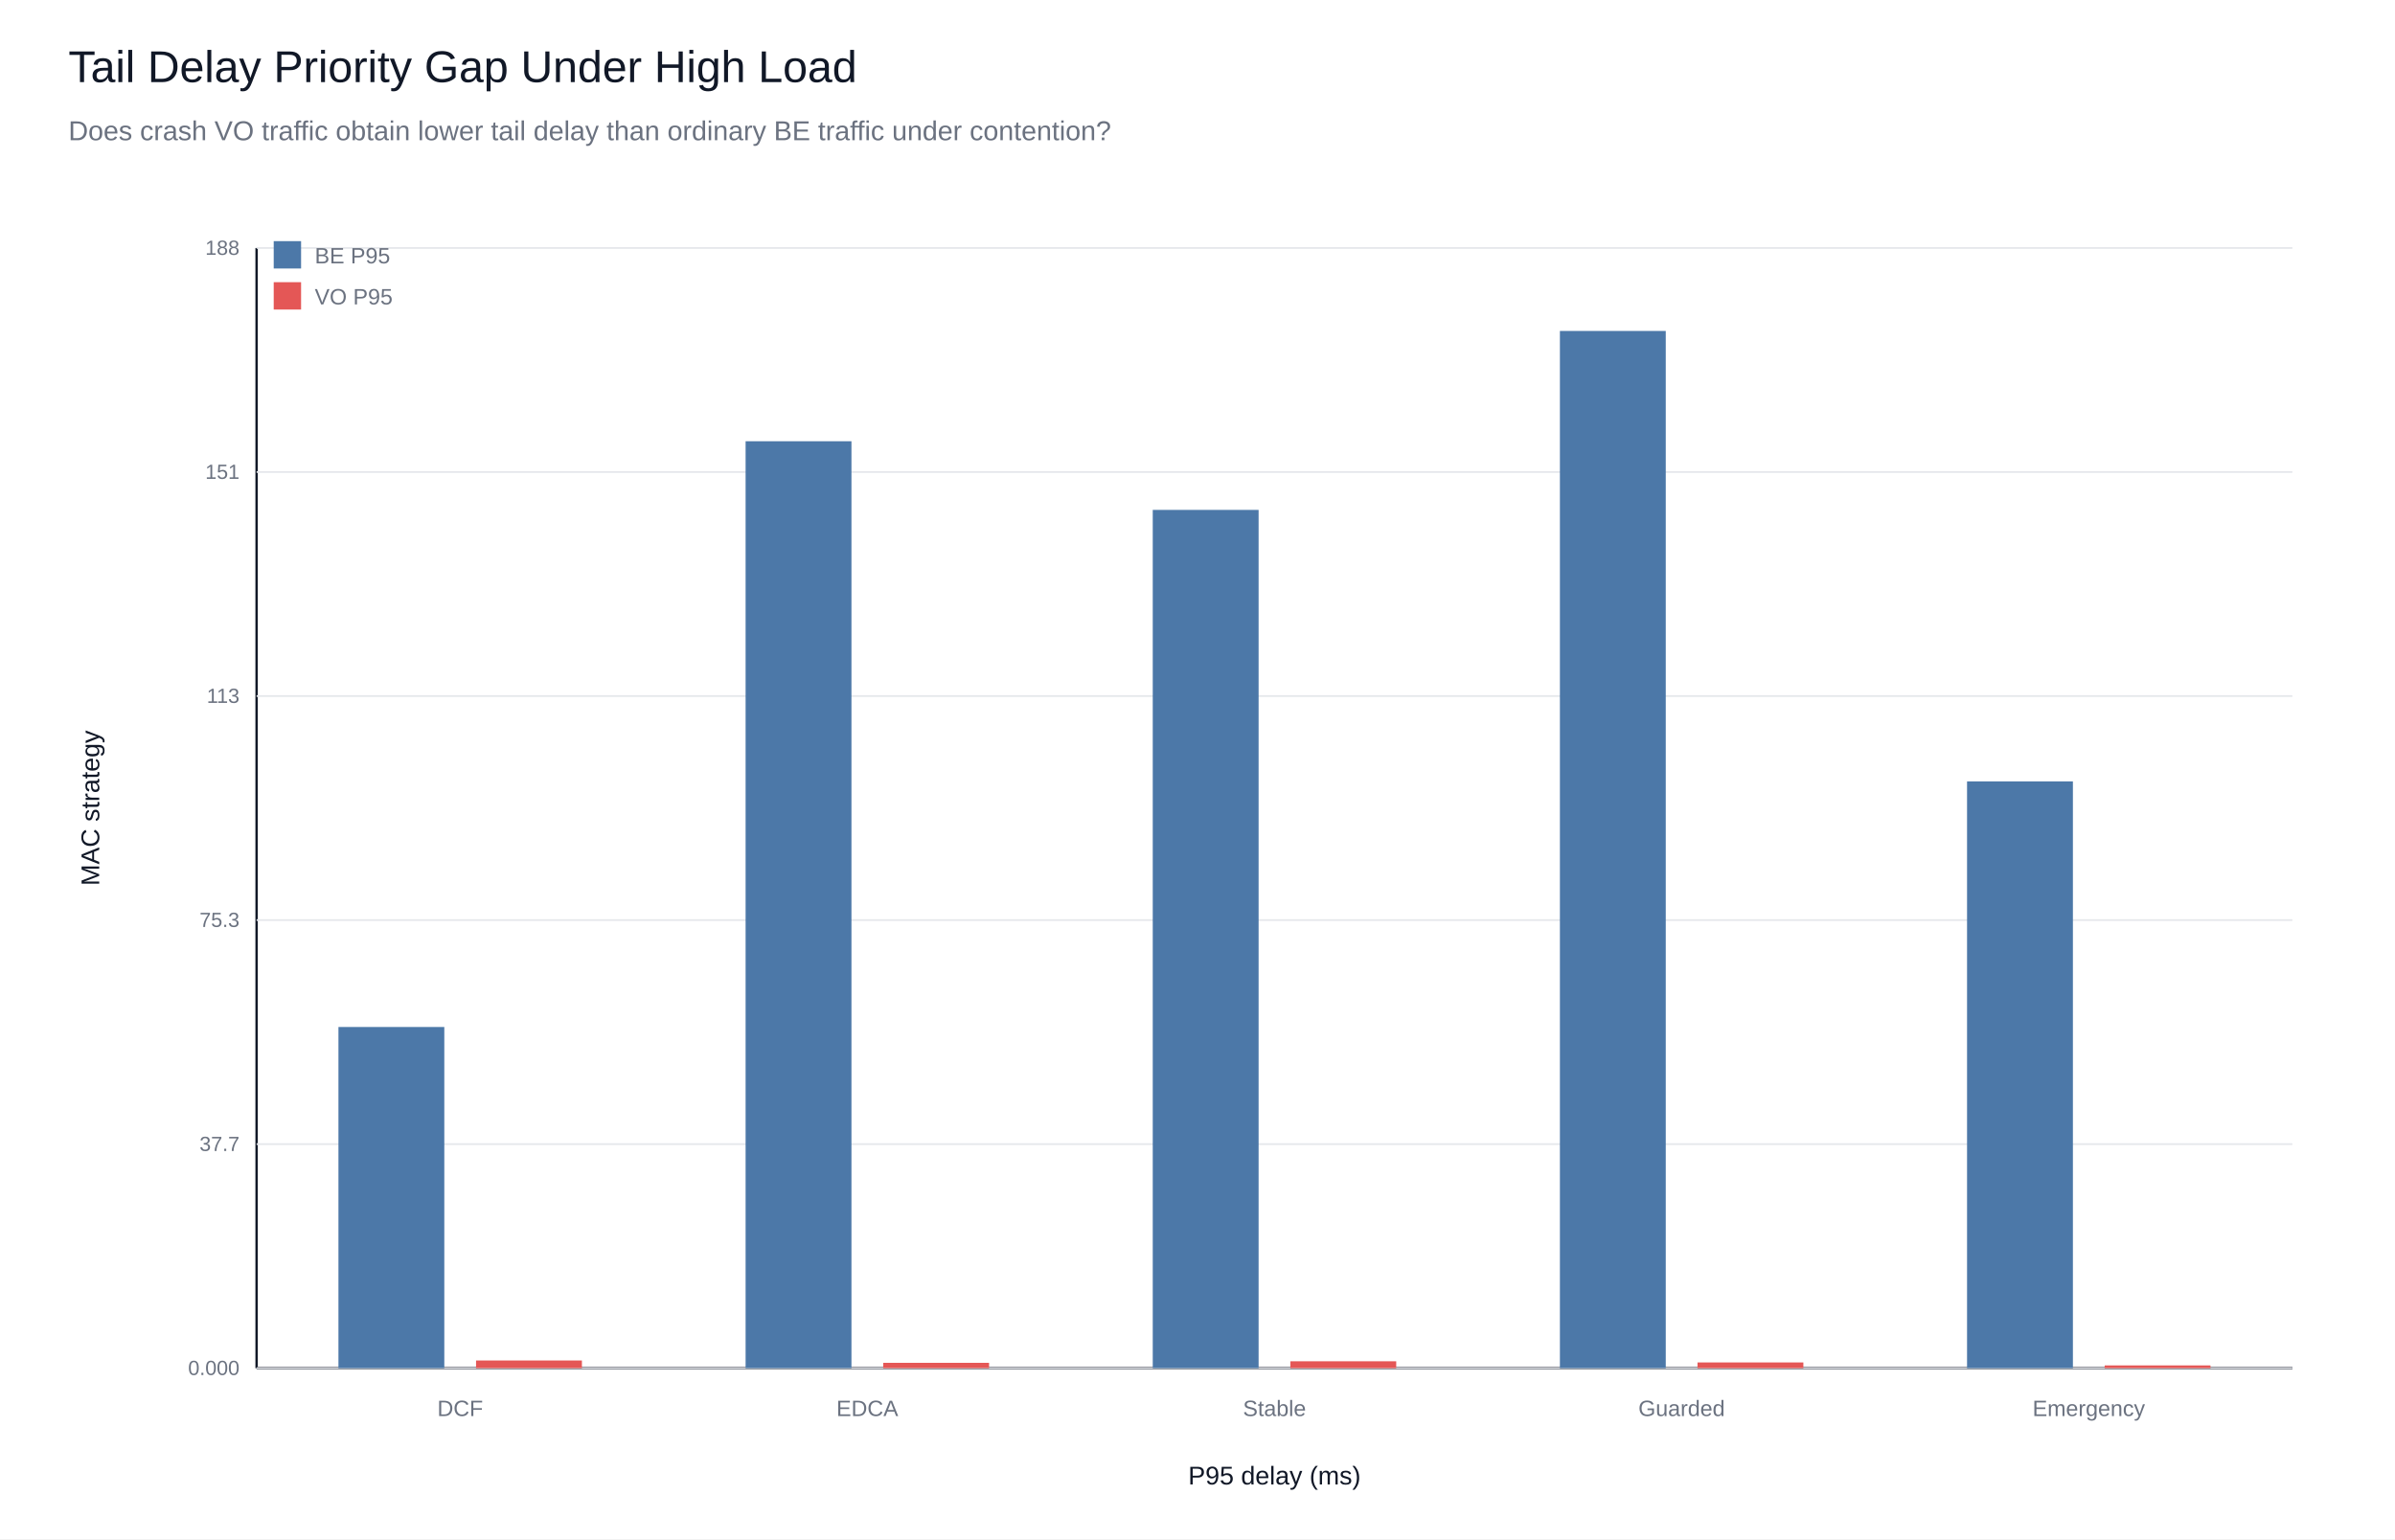
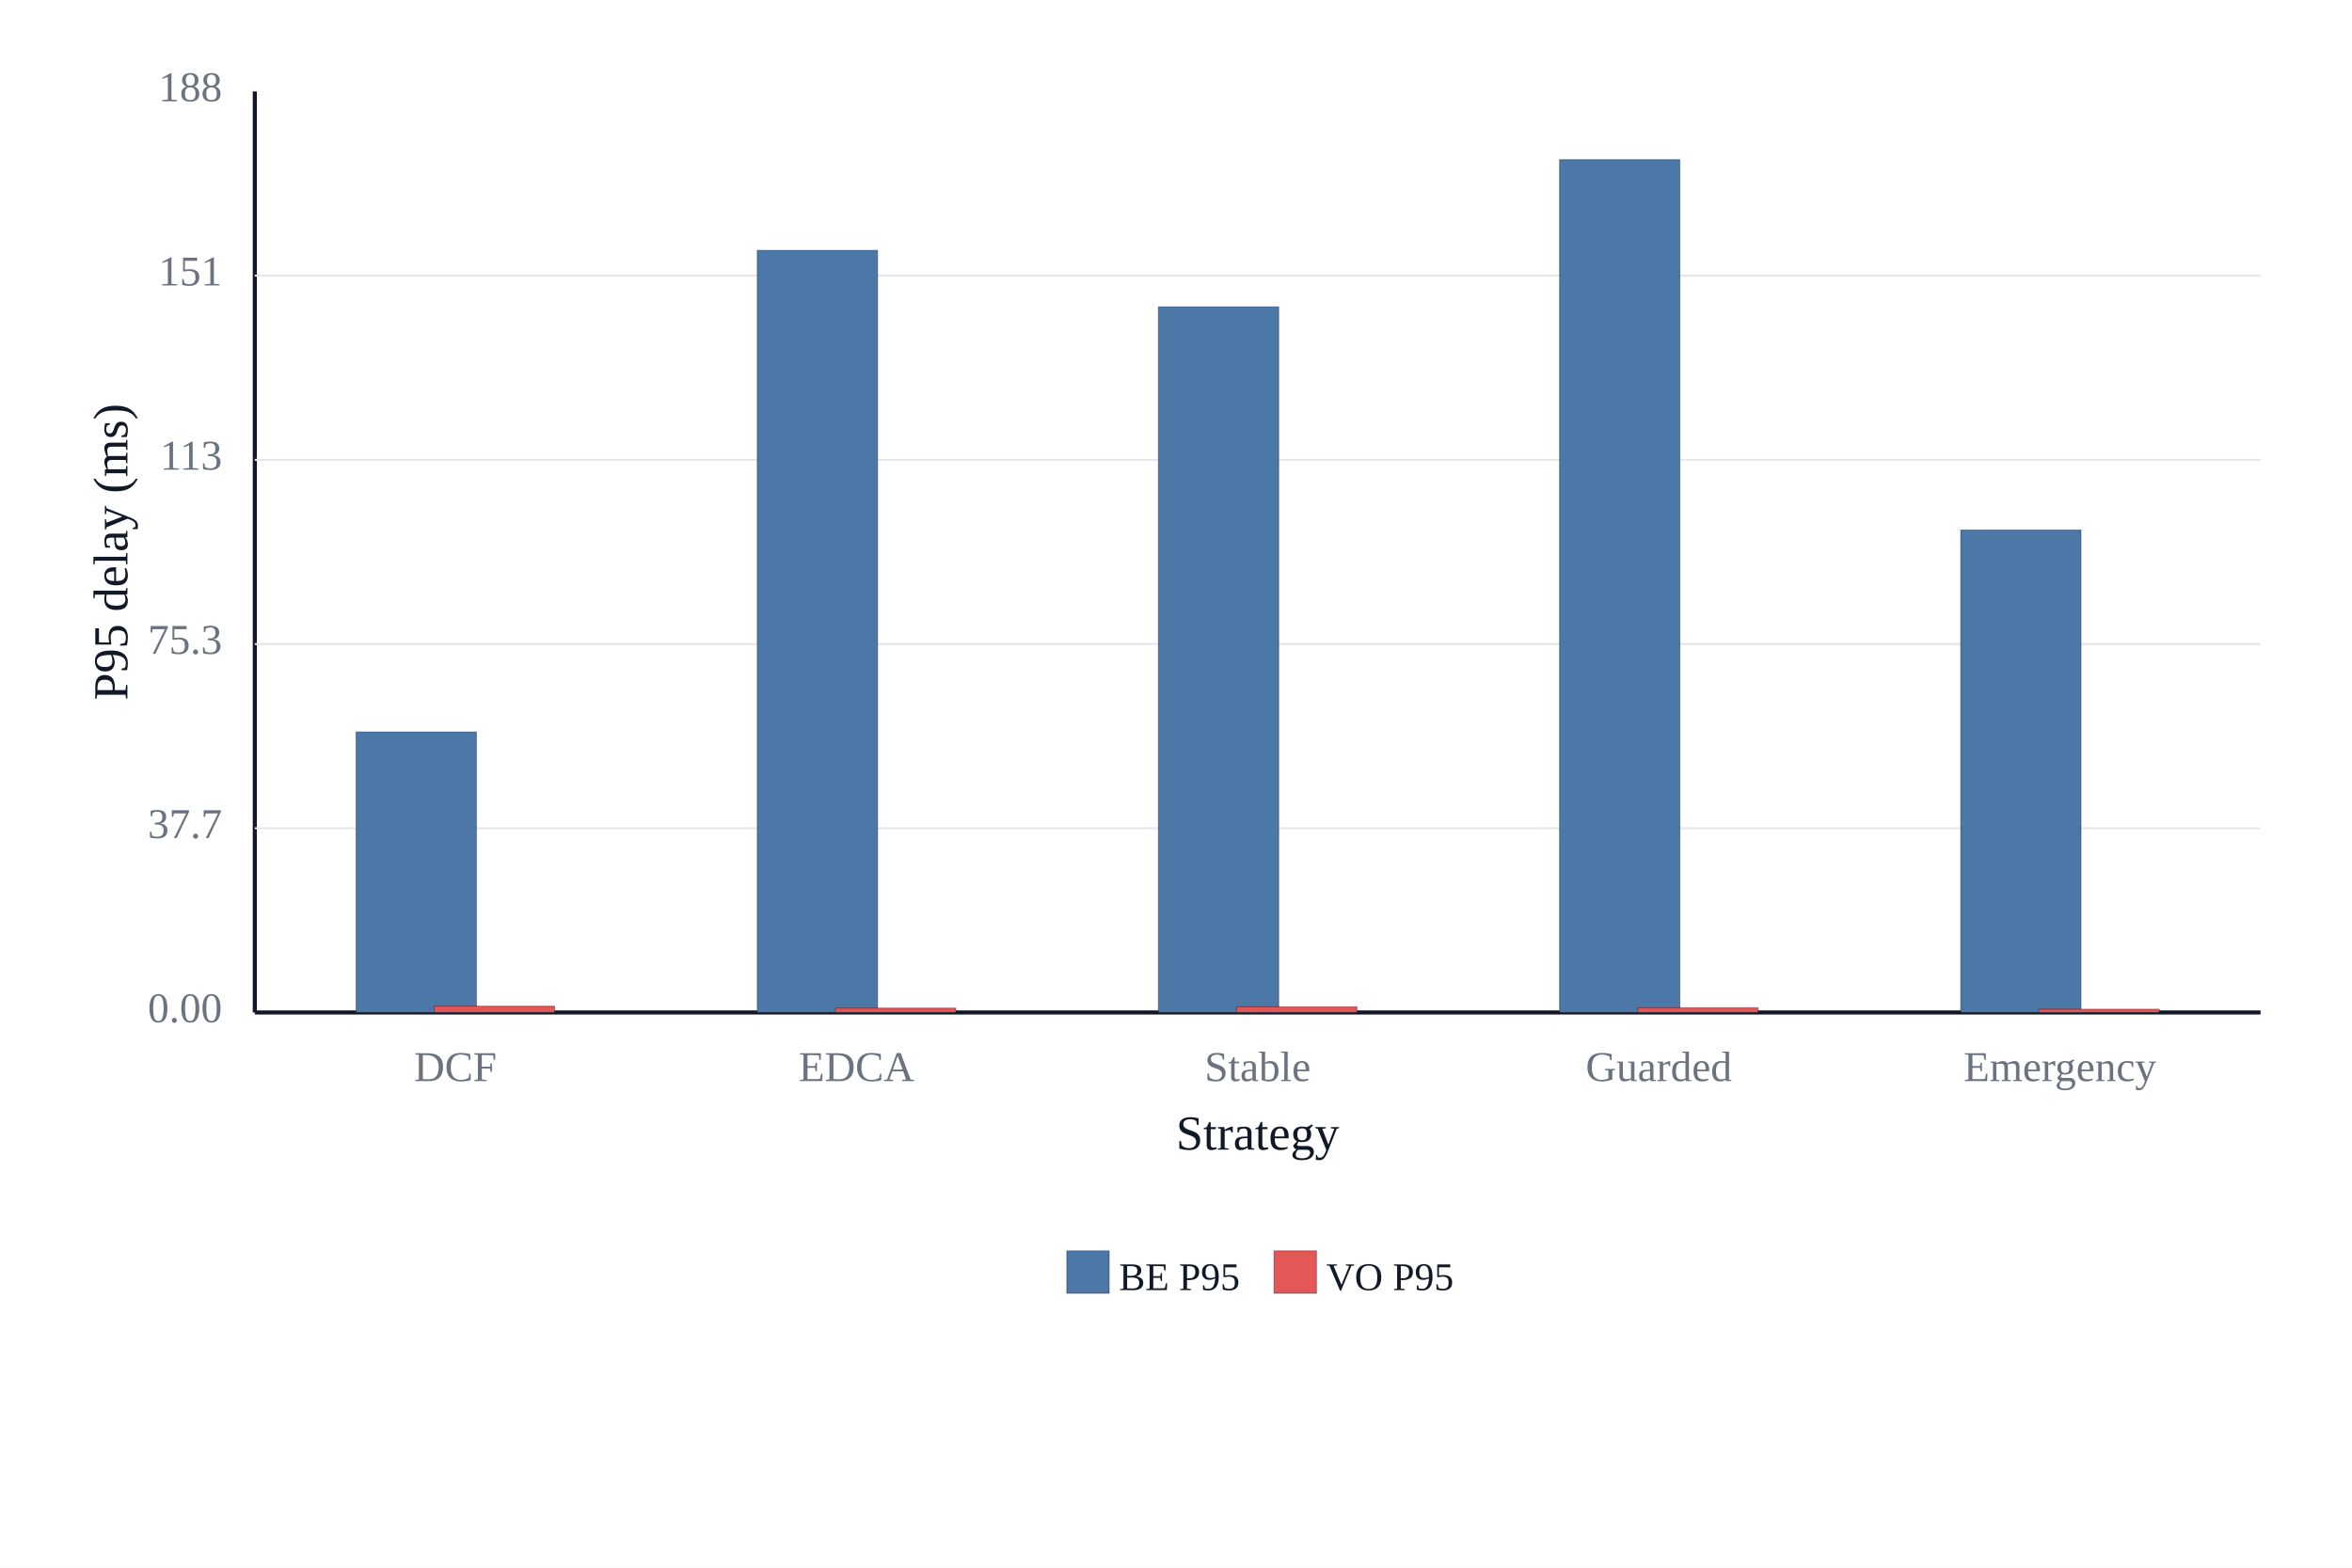
- <svg xmlns="http://www.w3.org/2000/svg" width="1400" height="900" viewBox="0 0 1400 900">
+ <svg xmlns="http://www.w3.org/2000/svg" width="720" height="480" viewBox="0 0 720 480">
  <rect width="100%" height="100%" fill="#ffffff" />
-   <style>text { font-family: "Arial", "Helvetica", sans-serif; } .title { font-weight: 700; } .question { font-style: italic; }</style>
-   <text x="40.00" y="48.00" text-anchor="start" font-size="26" fill="#111827">Tail Delay Priority Gap Under High Load</text>
-   <text x="40.00" y="82.00" text-anchor="start" font-size="16" fill="#6b7280">Does crash VO traffic obtain lower tail delay than ordinary BE traffic under contention?</text>
-   <line x1="150.00" y1="800.00" x2="1340.00" y2="800.00" stroke="#111827" stroke-width="1.4" />
-   <line x1="150.00" y1="145.00" x2="150.00" y2="800.00" stroke="#111827" stroke-width="1.4" />
-   <text x="745.00" y="868.00" text-anchor="middle" font-size="15" fill="#111827">P95 delay (ms)</text>
-   <text x="58.00" y="472.50" text-anchor="middle" font-size="15" fill="#111827" transform="rotate(-90 58.00 472.50)">MAC strategy</text>
-   <line x1="150.00" y1="800.00" x2="1340.00" y2="800.00" stroke="#e5e7eb" />
-   <text x="140.00" y="804.00" text-anchor="end" font-size="12" fill="#6b7280">0.000</text>
-   <line x1="150.00" y1="669.00" x2="1340.00" y2="669.00" stroke="#e5e7eb" />
-   <text x="140.00" y="673.00" text-anchor="end" font-size="12" fill="#6b7280">37.7</text>
-   <line x1="150.00" y1="538.00" x2="1340.00" y2="538.00" stroke="#e5e7eb" />
-   <text x="140.00" y="542.00" text-anchor="end" font-size="12" fill="#6b7280">75.3</text>
-   <line x1="150.00" y1="407.00" x2="1340.00" y2="407.00" stroke="#e5e7eb" />
-   <text x="140.00" y="411.00" text-anchor="end" font-size="12" fill="#6b7280">113</text>
-   <line x1="150.00" y1="276.00" x2="1340.00" y2="276.00" stroke="#e5e7eb" />
-   <text x="140.00" y="280.00" text-anchor="end" font-size="12" fill="#6b7280">151</text>
-   <line x1="150.00" y1="145.00" x2="1340.00" y2="145.00" stroke="#e5e7eb" />
-   <text x="140.00" y="149.00" text-anchor="end" font-size="12" fill="#6b7280">188</text>
-   <rect x="197.84" y="600.51" width="61.88" height="199.49" fill="#4c78a8" />
-   <rect x="278.28" y="795.51" width="61.88" height="4.49" fill="#e45756" />
-   <text x="269.00" y="828.00" text-anchor="middle" font-size="13" fill="#6b7280">DCF</text>
-   <rect x="435.84" y="258.01" width="61.88" height="541.99" fill="#4c78a8" />
-   <rect x="516.28" y="796.88" width="61.88" height="3.12" fill="#e45756" />
-   <text x="507.00" y="828.00" text-anchor="middle" font-size="13" fill="#6b7280">EDCA</text>
-   <rect x="673.84" y="298.15" width="61.88" height="501.85" fill="#4c78a8" />
-   <rect x="754.28" y="795.98" width="61.88" height="4.02" fill="#e45756" />
-   <text x="745.00" y="828.00" text-anchor="middle" font-size="13" fill="#6b7280">Stable</text>
-   <rect x="911.84" y="193.52" width="61.88" height="606.48" fill="#4c78a8" />
-   <rect x="992.28" y="796.66" width="61.88" height="3.34" fill="#e45756" />
-   <text x="983.00" y="828.00" text-anchor="middle" font-size="13" fill="#6b7280">Guarded</text>
-   <rect x="1149.84" y="456.90" width="61.88" height="343.10" fill="#4c78a8" />
-   <rect x="1230.28" y="798.40" width="61.88" height="1.60" fill="#e45756" />
-   <text x="1221.00" y="828.00" text-anchor="middle" font-size="13" fill="#6b7280">Emergency</text>
-   <rect x="160.00" y="141.00" width="16.00" height="16.00" fill="#4c78a8" />
-   <text x="184.00" y="154.00" text-anchor="start" font-size="13" fill="#6b7280">BE P95</text>
-   <rect x="160.00" y="165.00" width="16.00" height="16.00" fill="#e45756" />
-   <text x="184.00" y="178.00" text-anchor="start" font-size="13" fill="#6b7280">VO P95</text>
+   <style>text { font-family: "Times New Roman", Times, serif; }</style>
+   <line x1="78.00" y1="310.00" x2="692.00" y2="310.00" stroke="#111827" stroke-width="1.25" />
+   <line x1="78.00" y1="28.00" x2="78.00" y2="310.00" stroke="#111827" stroke-width="1.25" />
+   <text x="385.00" y="352.00" text-anchor="middle" font-size="15" fill="#111827">Strategy</text>
+   <text x="39.00" y="169.00" text-anchor="middle" font-size="15" fill="#111827" transform="rotate(-90 39.00 169.00)">P95 delay (ms)</text>
+   <text x="68.00" y="313.00" text-anchor="end" font-size="13" fill="#6b7280">0.00</text>
+   <line x1="78.00" y1="253.60" x2="692.00" y2="253.60" stroke="#e5e7eb" stroke-width="0.6" />
+   <text x="68.00" y="256.60" text-anchor="end" font-size="13" fill="#6b7280">37.7</text>
+   <line x1="78.00" y1="197.20" x2="692.00" y2="197.20" stroke="#e5e7eb" stroke-width="0.6" />
+   <text x="68.00" y="200.20" text-anchor="end" font-size="13" fill="#6b7280">75.3</text>
+   <line x1="78.00" y1="140.80" x2="692.00" y2="140.80" stroke="#e5e7eb" stroke-width="0.6" />
+   <text x="68.00" y="143.80" text-anchor="end" font-size="13" fill="#6b7280">113</text>
+   <line x1="78.00" y1="84.40" x2="692.00" y2="84.40" stroke="#e5e7eb" stroke-width="0.6" />
+   <text x="68.00" y="87.40" text-anchor="end" font-size="13" fill="#6b7280">151</text>
+   <text x="68.00" y="31.00" text-anchor="end" font-size="13" fill="#6b7280">188</text>
+   <rect x="109.01" y="224.11" width="36.84" height="85.89" fill="#4c78a8" stroke="#111827" stroke-width="0.3" stroke-opacity="0.4" />
+   <rect x="231.81" y="76.65" width="36.84" height="233.35" fill="#4c78a8" stroke="#111827" stroke-width="0.3" stroke-opacity="0.4" />
+   <rect x="354.61" y="93.94" width="36.84" height="216.06" fill="#4c78a8" stroke="#111827" stroke-width="0.3" stroke-opacity="0.4" />
+   <rect x="477.41" y="48.89" width="36.84" height="261.11" fill="#4c78a8" stroke="#111827" stroke-width="0.3" stroke-opacity="0.4" />
+   <rect x="600.21" y="162.28" width="36.84" height="147.72" fill="#4c78a8" stroke="#111827" stroke-width="0.3" stroke-opacity="0.4" />
+   <rect x="132.95" y="308.07" width="36.84" height="1.93" fill="#e45756" stroke="#111827" stroke-width="0.3" stroke-opacity="0.4" />
+   <rect x="255.75" y="308.66" width="36.84" height="1.34" fill="#e45756" stroke="#111827" stroke-width="0.3" stroke-opacity="0.4" />
+   <rect x="378.55" y="308.27" width="36.84" height="1.73" fill="#e45756" stroke="#111827" stroke-width="0.3" stroke-opacity="0.4" />
+   <rect x="501.35" y="308.56" width="36.84" height="1.44" fill="#e45756" stroke="#111827" stroke-width="0.3" stroke-opacity="0.4" />
+   <rect x="624.15" y="309.00" width="36.84" height="1.00" fill="#e45756" stroke="#111827" stroke-width="0.3" stroke-opacity="0.4" />
+   <text x="139.40" y="331.00" text-anchor="middle" font-size="13" fill="#6b7280">DCF</text>
+   <text x="262.20" y="331.00" text-anchor="middle" font-size="13" fill="#6b7280">EDCA</text>
+   <text x="385.00" y="331.00" text-anchor="middle" font-size="13" fill="#6b7280">Stable</text>
+   <text x="507.80" y="331.00" text-anchor="middle" font-size="13" fill="#6b7280">Guarded</text>
+   <text x="630.60" y="331.00" text-anchor="middle" font-size="13" fill="#6b7280">Emergency</text>
+   <rect x="326.56" y="383.00" width="13.00" height="13.00" fill="#4c78a8" stroke="#111827" stroke-width="0.3" stroke-opacity="0.4" />
+   <text x="342.56" y="395.00" text-anchor="start" font-size="12" fill="#111827">BE P95</text>
+   <rect x="390.00" y="383.00" width="13.00" height="13.00" fill="#e45756" stroke="#111827" stroke-width="0.3" stroke-opacity="0.4" />
+   <text x="406.00" y="395.00" text-anchor="start" font-size="12" fill="#111827">VO P95</text>
</svg>
